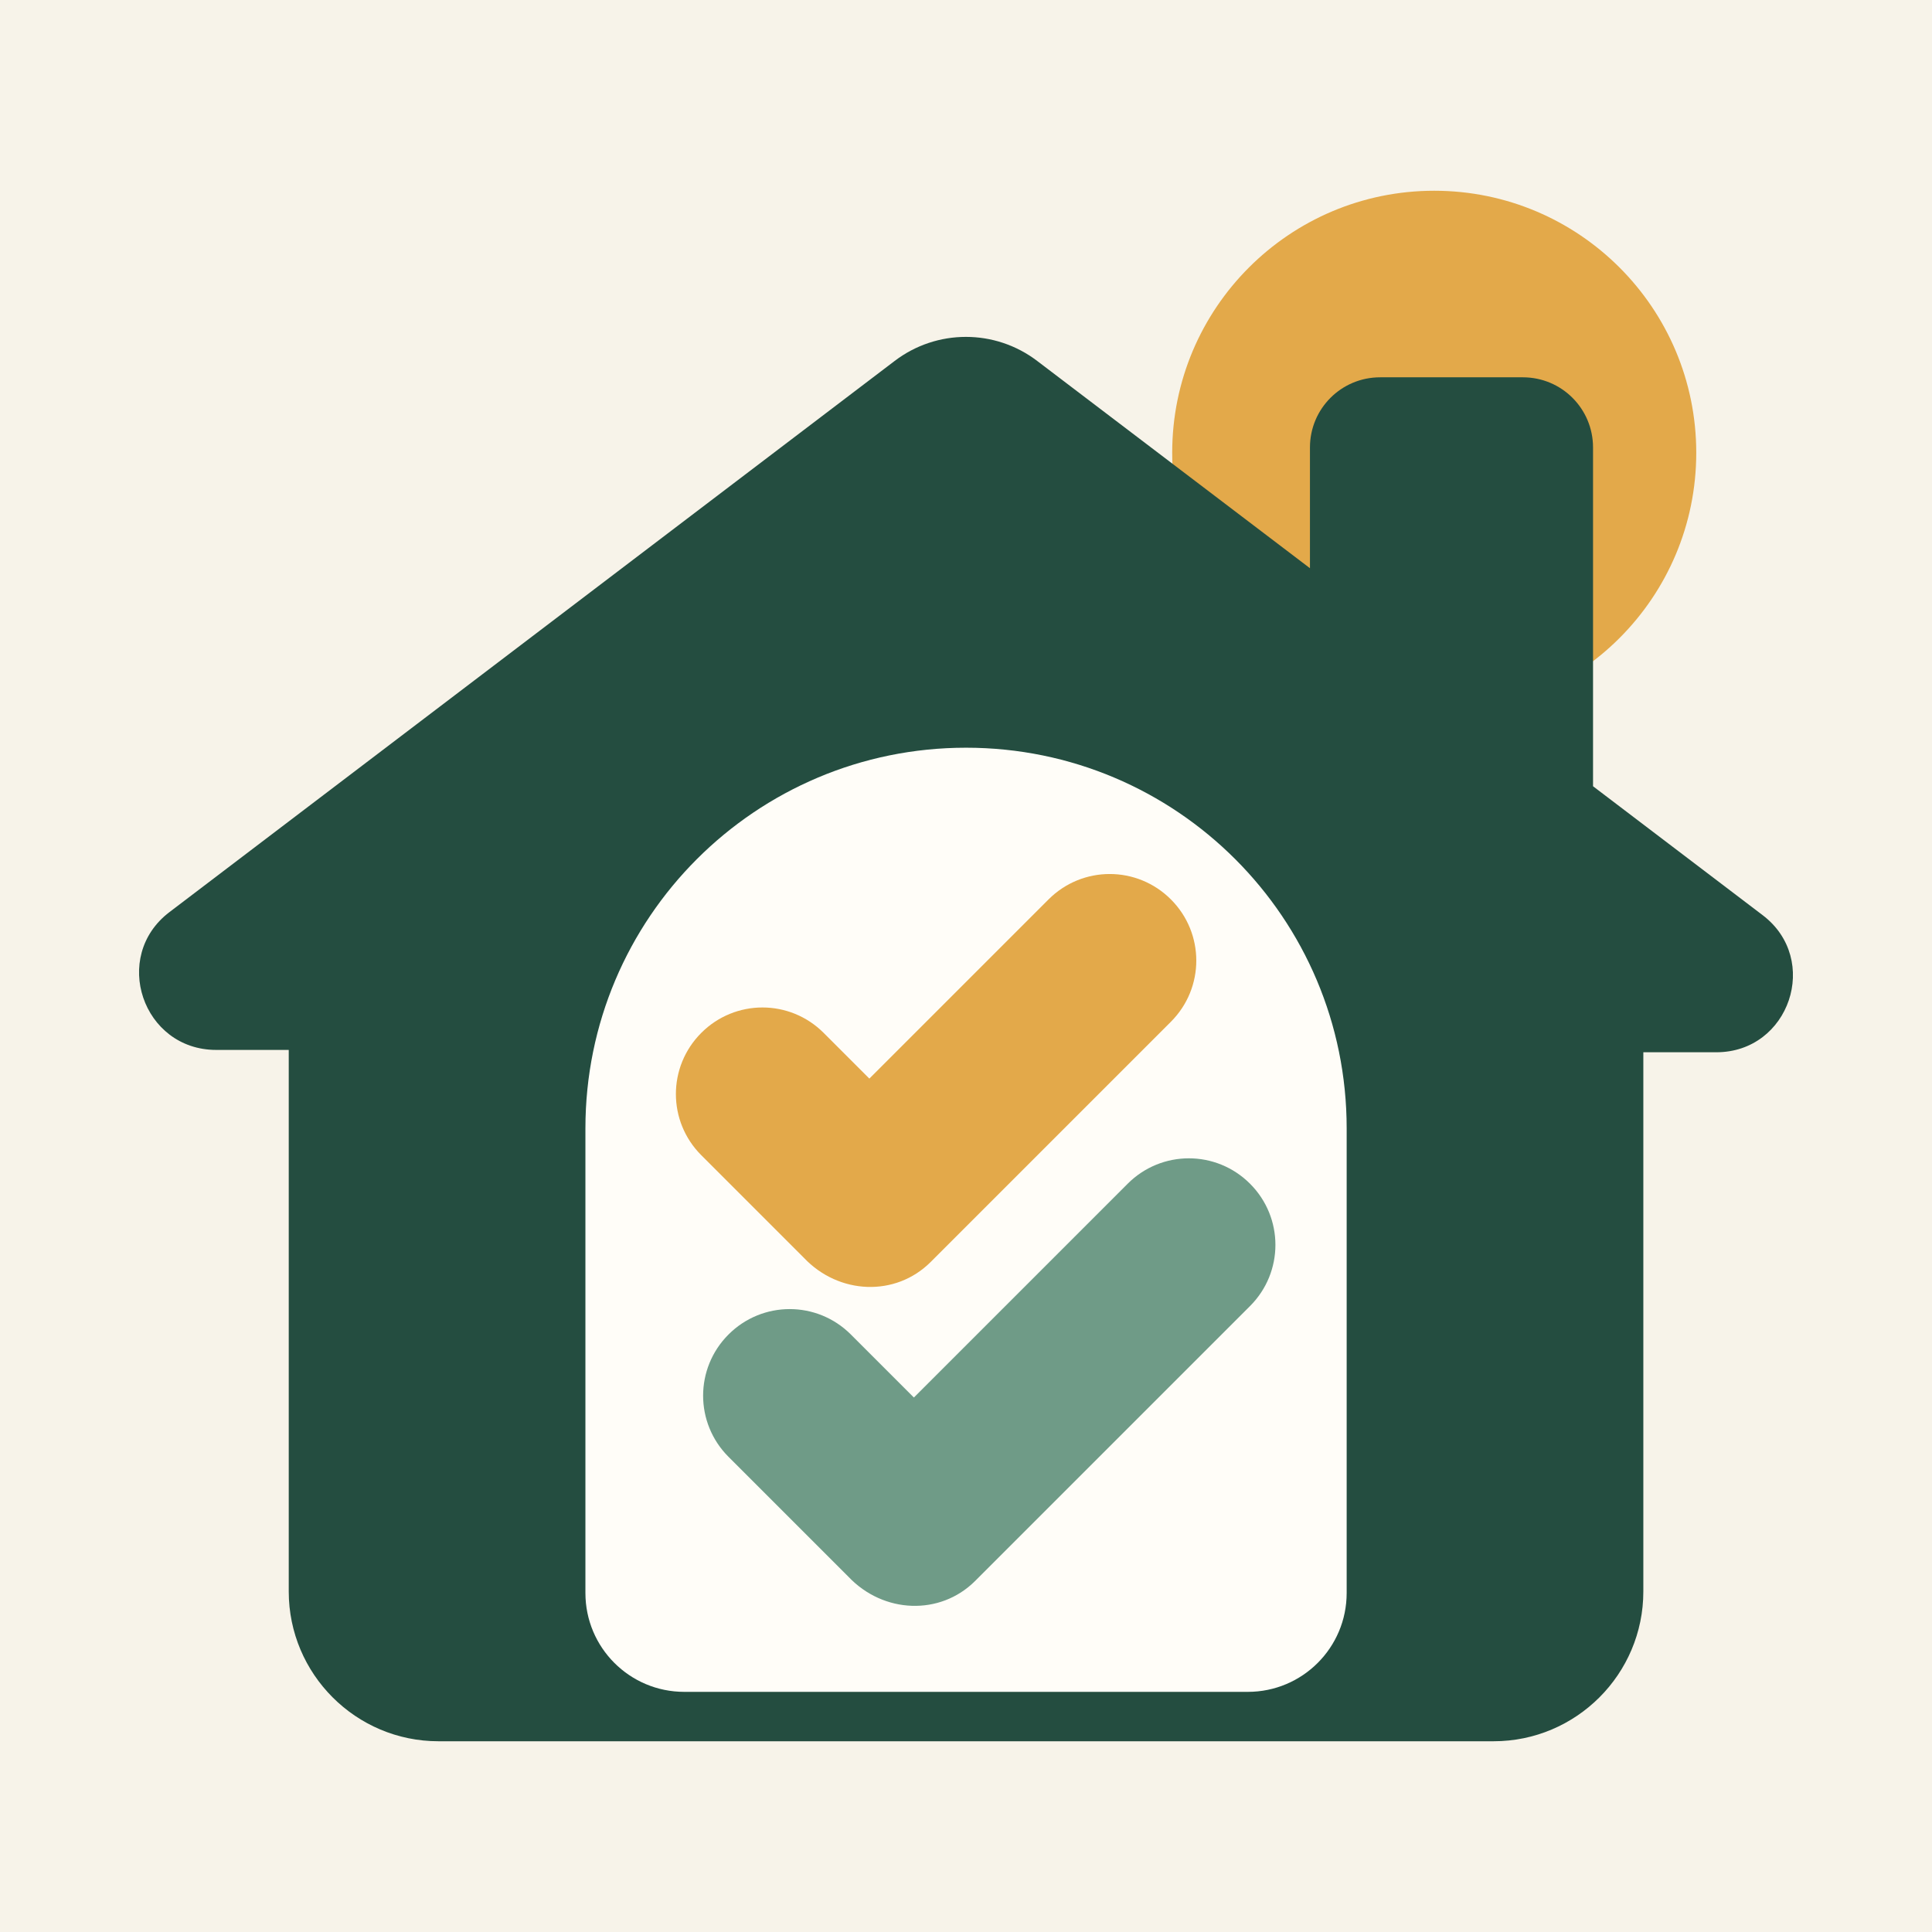
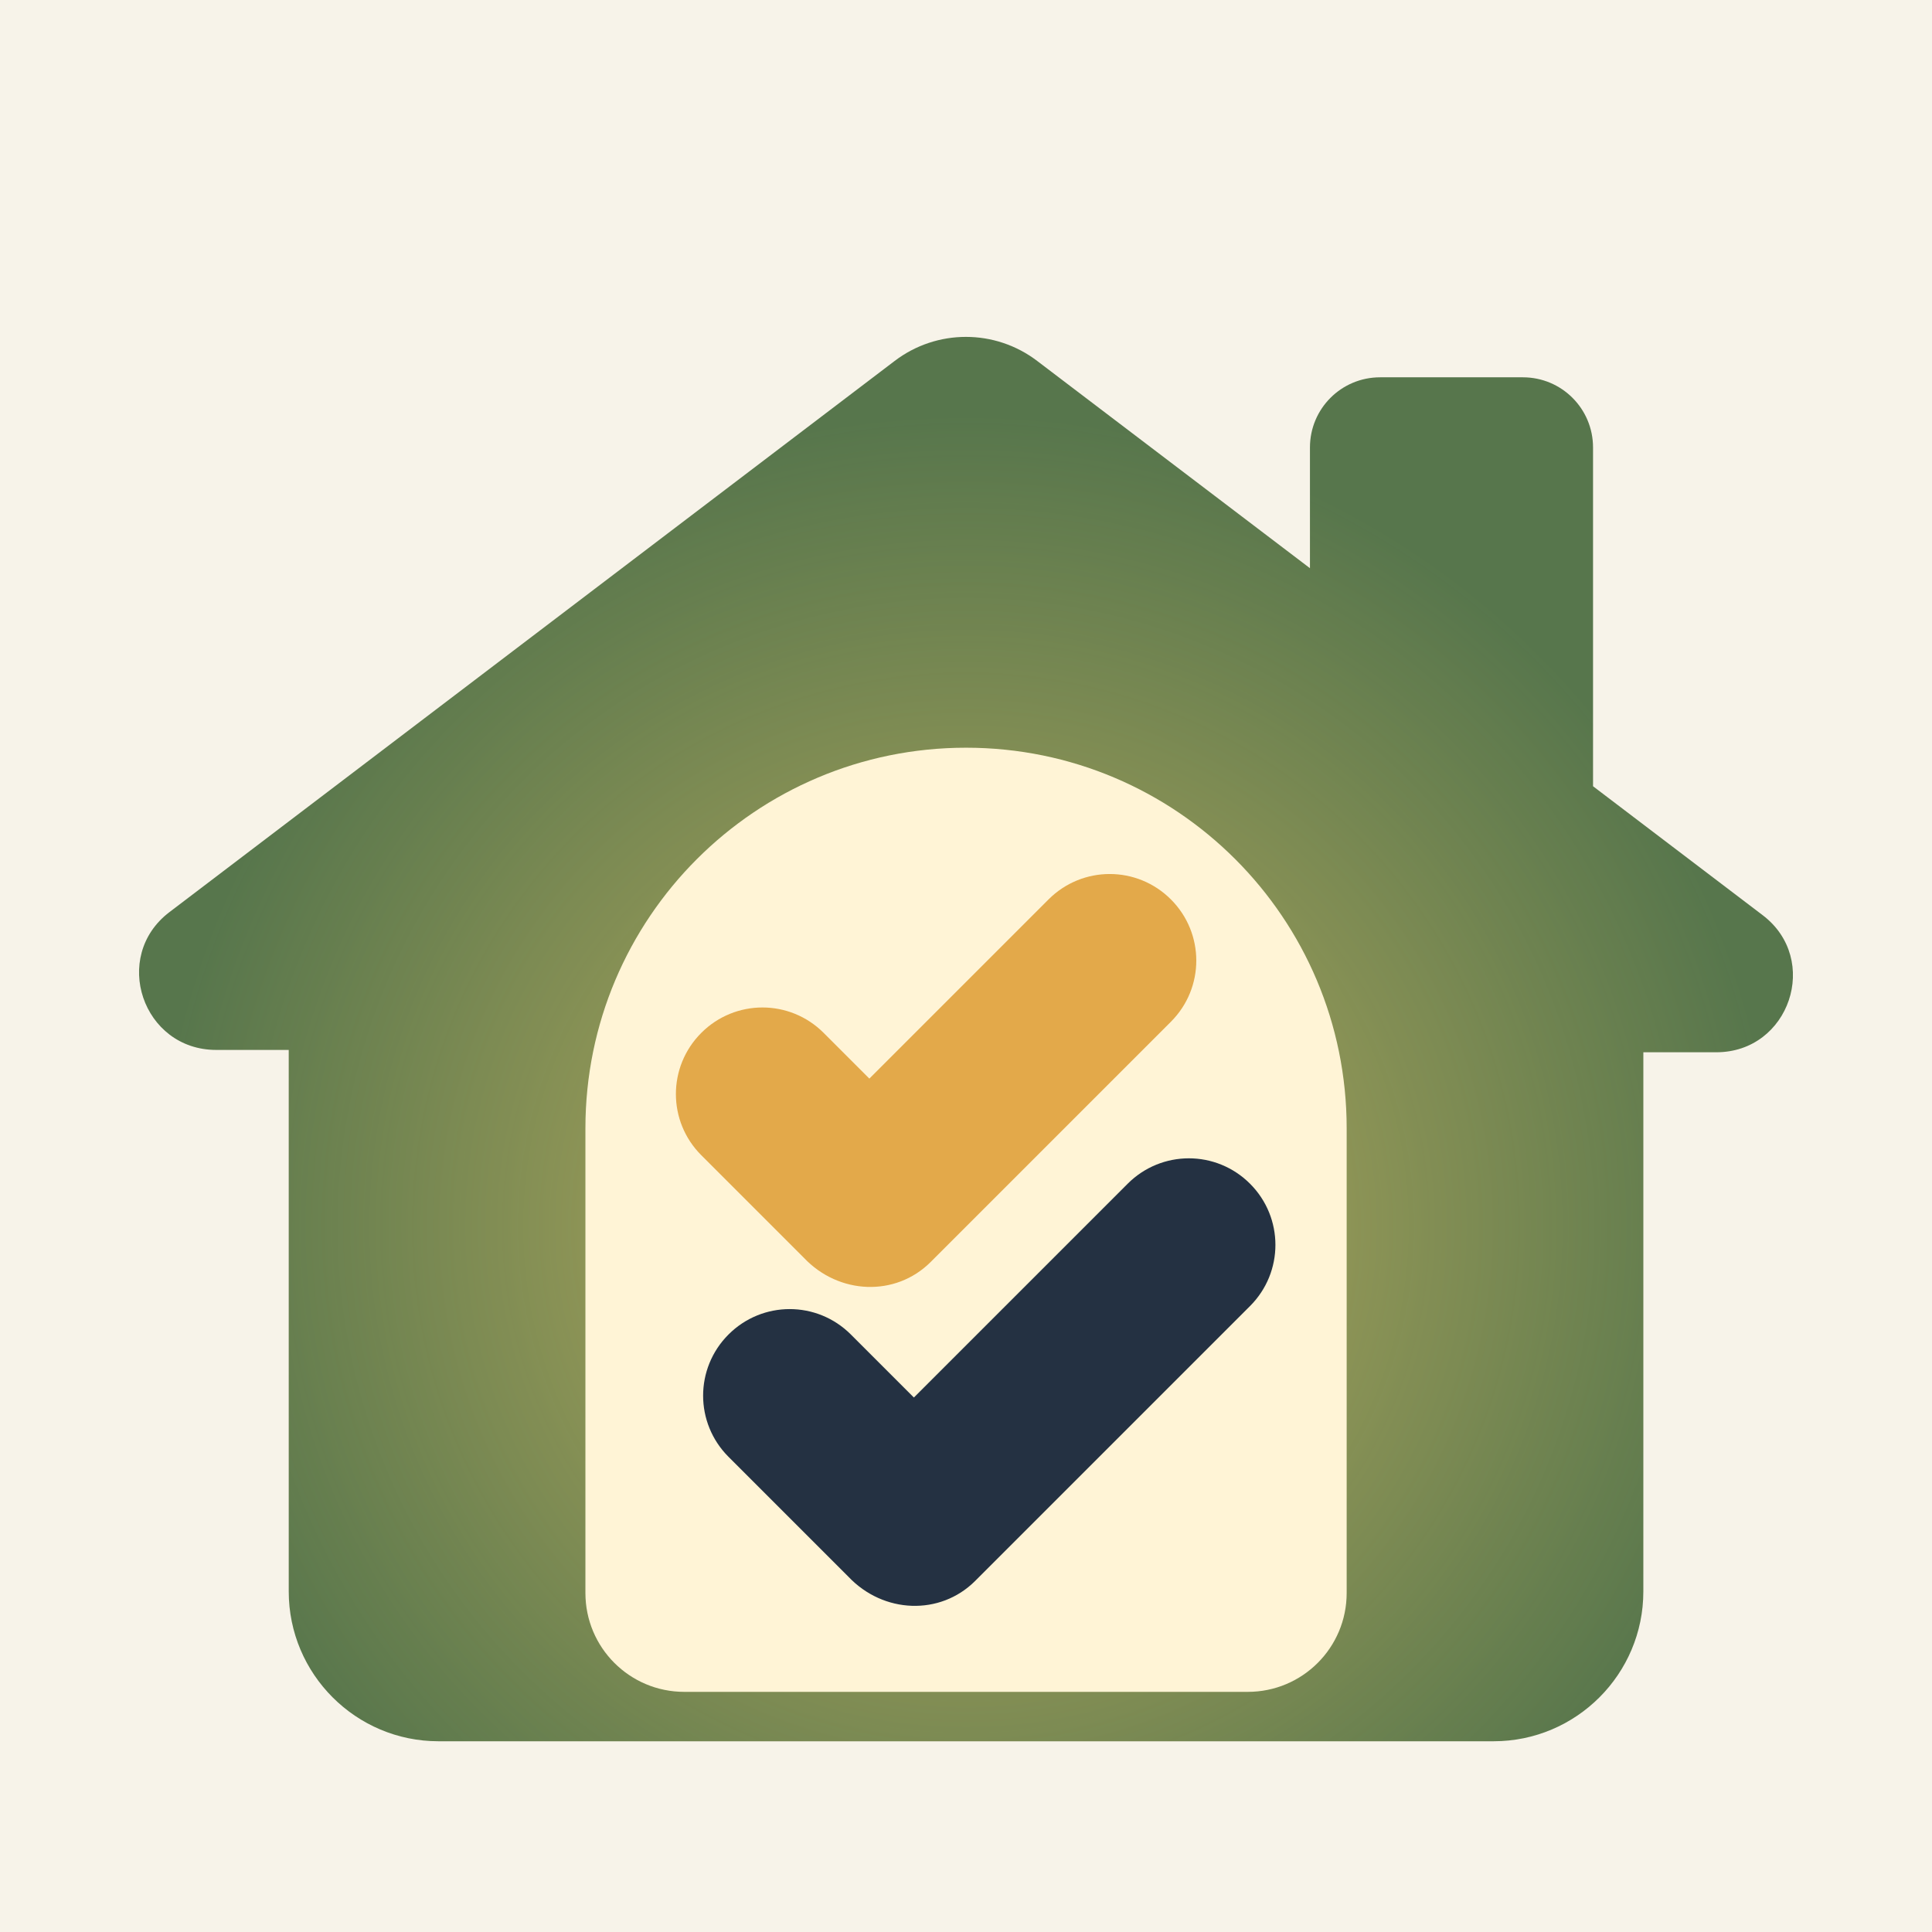
<svg xmlns="http://www.w3.org/2000/svg" viewBox="0 0 1024 1024">
  <rect width="1024" height="1024" rx="0" fill="#f7f3e9" />
-   <g id="sun" transform="translate(512 512) translate(2.650441 0.78) scale(1.24) translate(-512 -512)">
-     <circle cx="710" cy="292" r="112" fill="#e3a94a" />
+   <g id="house" transform="translate(512 512) translate(0.02168561 53.78) scale(1.24) translate(-512 -512)">
+     <path d="M191.5 504.5c-31.5 0-45-39.9-20-58.9L481.5 210c18-13.7 42.9-13.7 60.9 0l116.6 88.6V247c0-16.6 13.4-30 30-30h61c16.6 0 30 13.4 30 30v144.8l72.5 55.1c24.9 18.9 11.5 58.6-19.8 58.6h-31.2V736c0 35.3-28.7 64-64 64h-451c-35.3 0-64-28.7-64-64V504.5h-31z" fill="#57764c" />
  </g>
-   <g id="house" transform="translate(512 512) translate(0.02168561 53.78) scale(1.24) translate(-512 -512)">
-     <path d="M191.5 504.5c-31.5 0-45-39.9-20-58.9L481.5 210c18-13.7 42.9-13.7 60.9 0l116.6 88.6V247c0-16.6 13.4-30 30-30h61c16.6 0 30 13.4 30 30v144.8l72.5 55.1c24.9 18.9 11.5 58.6-19.8 58.6h-31.2V736c0 35.3-28.7 64-64 64h-451c-35.3 0-64-28.7-64-64V504.5h-31z" fill="#244d40" />
+   <g id="glow" transform="translate(512 512) translate(0 0) scale(1) translate(-512 -512)">
+     <defs>
+       <clipPath id="glow-clip">
+         <path transform="translate(512.02 565.78) scale(1.24) translate(-512 -512)" d="M191.5 504.5c-31.5 0-45-39.9-20-58.9L481.5 210c18-13.7 42.9-13.7 60.9 0l116.6 88.6V247c0-16.6 13.4-30 30-30h61c16.6 0 30 13.4 30 30v144.8l72.5 55.1c24.9 18.9 11.5 58.6-19.8 58.6h-31.2V736c0 35.3-28.7 64-64 64h-451c-35.3 0-64-28.7-64-64V504.5h-31z" />
+       </clipPath>
+       <radialGradient id="glow-fill" gradientUnits="userSpaceOnUse" cx="512" cy="650" r="430">
+         <stop offset="0" stop-color="#ffd36b" stop-opacity="0.6" />
+         <stop offset=".55" stop-color="#ffd36b" stop-opacity="0.270" />
+         <stop offset="1" stop-color="#ffd36b" stop-opacity="0" />
+       </radialGradient>
+     </defs>
+     <g clip-path="url(#glow-clip)">
+       <circle cx="512" cy="650" r="430" fill="url(#glow-fill)" />
+     </g>
  </g>
  <g id="doorway-panel" transform="translate(512 512) translate(0.02168561 25.78) scale(1.31) translate(-512 -512)">
-     <path d="M358 746V558c0-85.1 68.9-154 154-154s154 68.9 154 154v188c0 22.1-17.9 40-40 40H398c-22.1 0-40-17.9-40-40z" fill="#fffdf8" />
+     <path d="M358 746V558c0-85.1 68.9-154 154-154s154 68.9 154 154v188c0 22.1-17.9 40-40 40H398c-22.1 0-40-17.9-40-40z" fill="#fff4d6" />
  </g>
  <g id="check-gold" transform="translate(512 512) translate(-19.12456 72.78) scale(1.31) translate(-512 -512)">
    <path d="M461 574.5 419.5 533c-13.7-13.7-13.7-35.8 0-49.5s35.8-13.7 49.5 0l18.5 18.5 72.5-72.5c13.7-13.7 35.8-13.7 49.5 0s13.7 35.8 0 49.5l-97.3 97.3c-14.1 14-37 13.2-51.2-1.8z" fill="#e3a94a" />
  </g>
  <g id="check-sage" transform="translate(512 512) translate(-13.86705 93.78) scale(1.31) translate(-512 -512)">
-     <path d="M475 687.5 426.5 639c-13.7-13.7-13.7-35.8 0-49.5s35.8-13.7 49.5 0l25.5 25.5 86.5-86.5c13.7-13.7 35.8-13.7 49.5 0s13.7 35.8 0 49.5l-111.3 111.3c-14.1 14-37 13.2-51.2-1.8z" fill="#6f9b87" />
+     <path d="M475 687.5 426.5 639c-13.7-13.7-13.7-35.8 0-49.5s35.8-13.7 49.5 0l25.5 25.5 86.5-86.5c13.7-13.7 35.8-13.7 49.5 0s13.7 35.8 0 49.5l-111.3 111.3c-14.1 14-37 13.2-51.2-1.8z" fill="#243142" />
  </g>
</svg>
